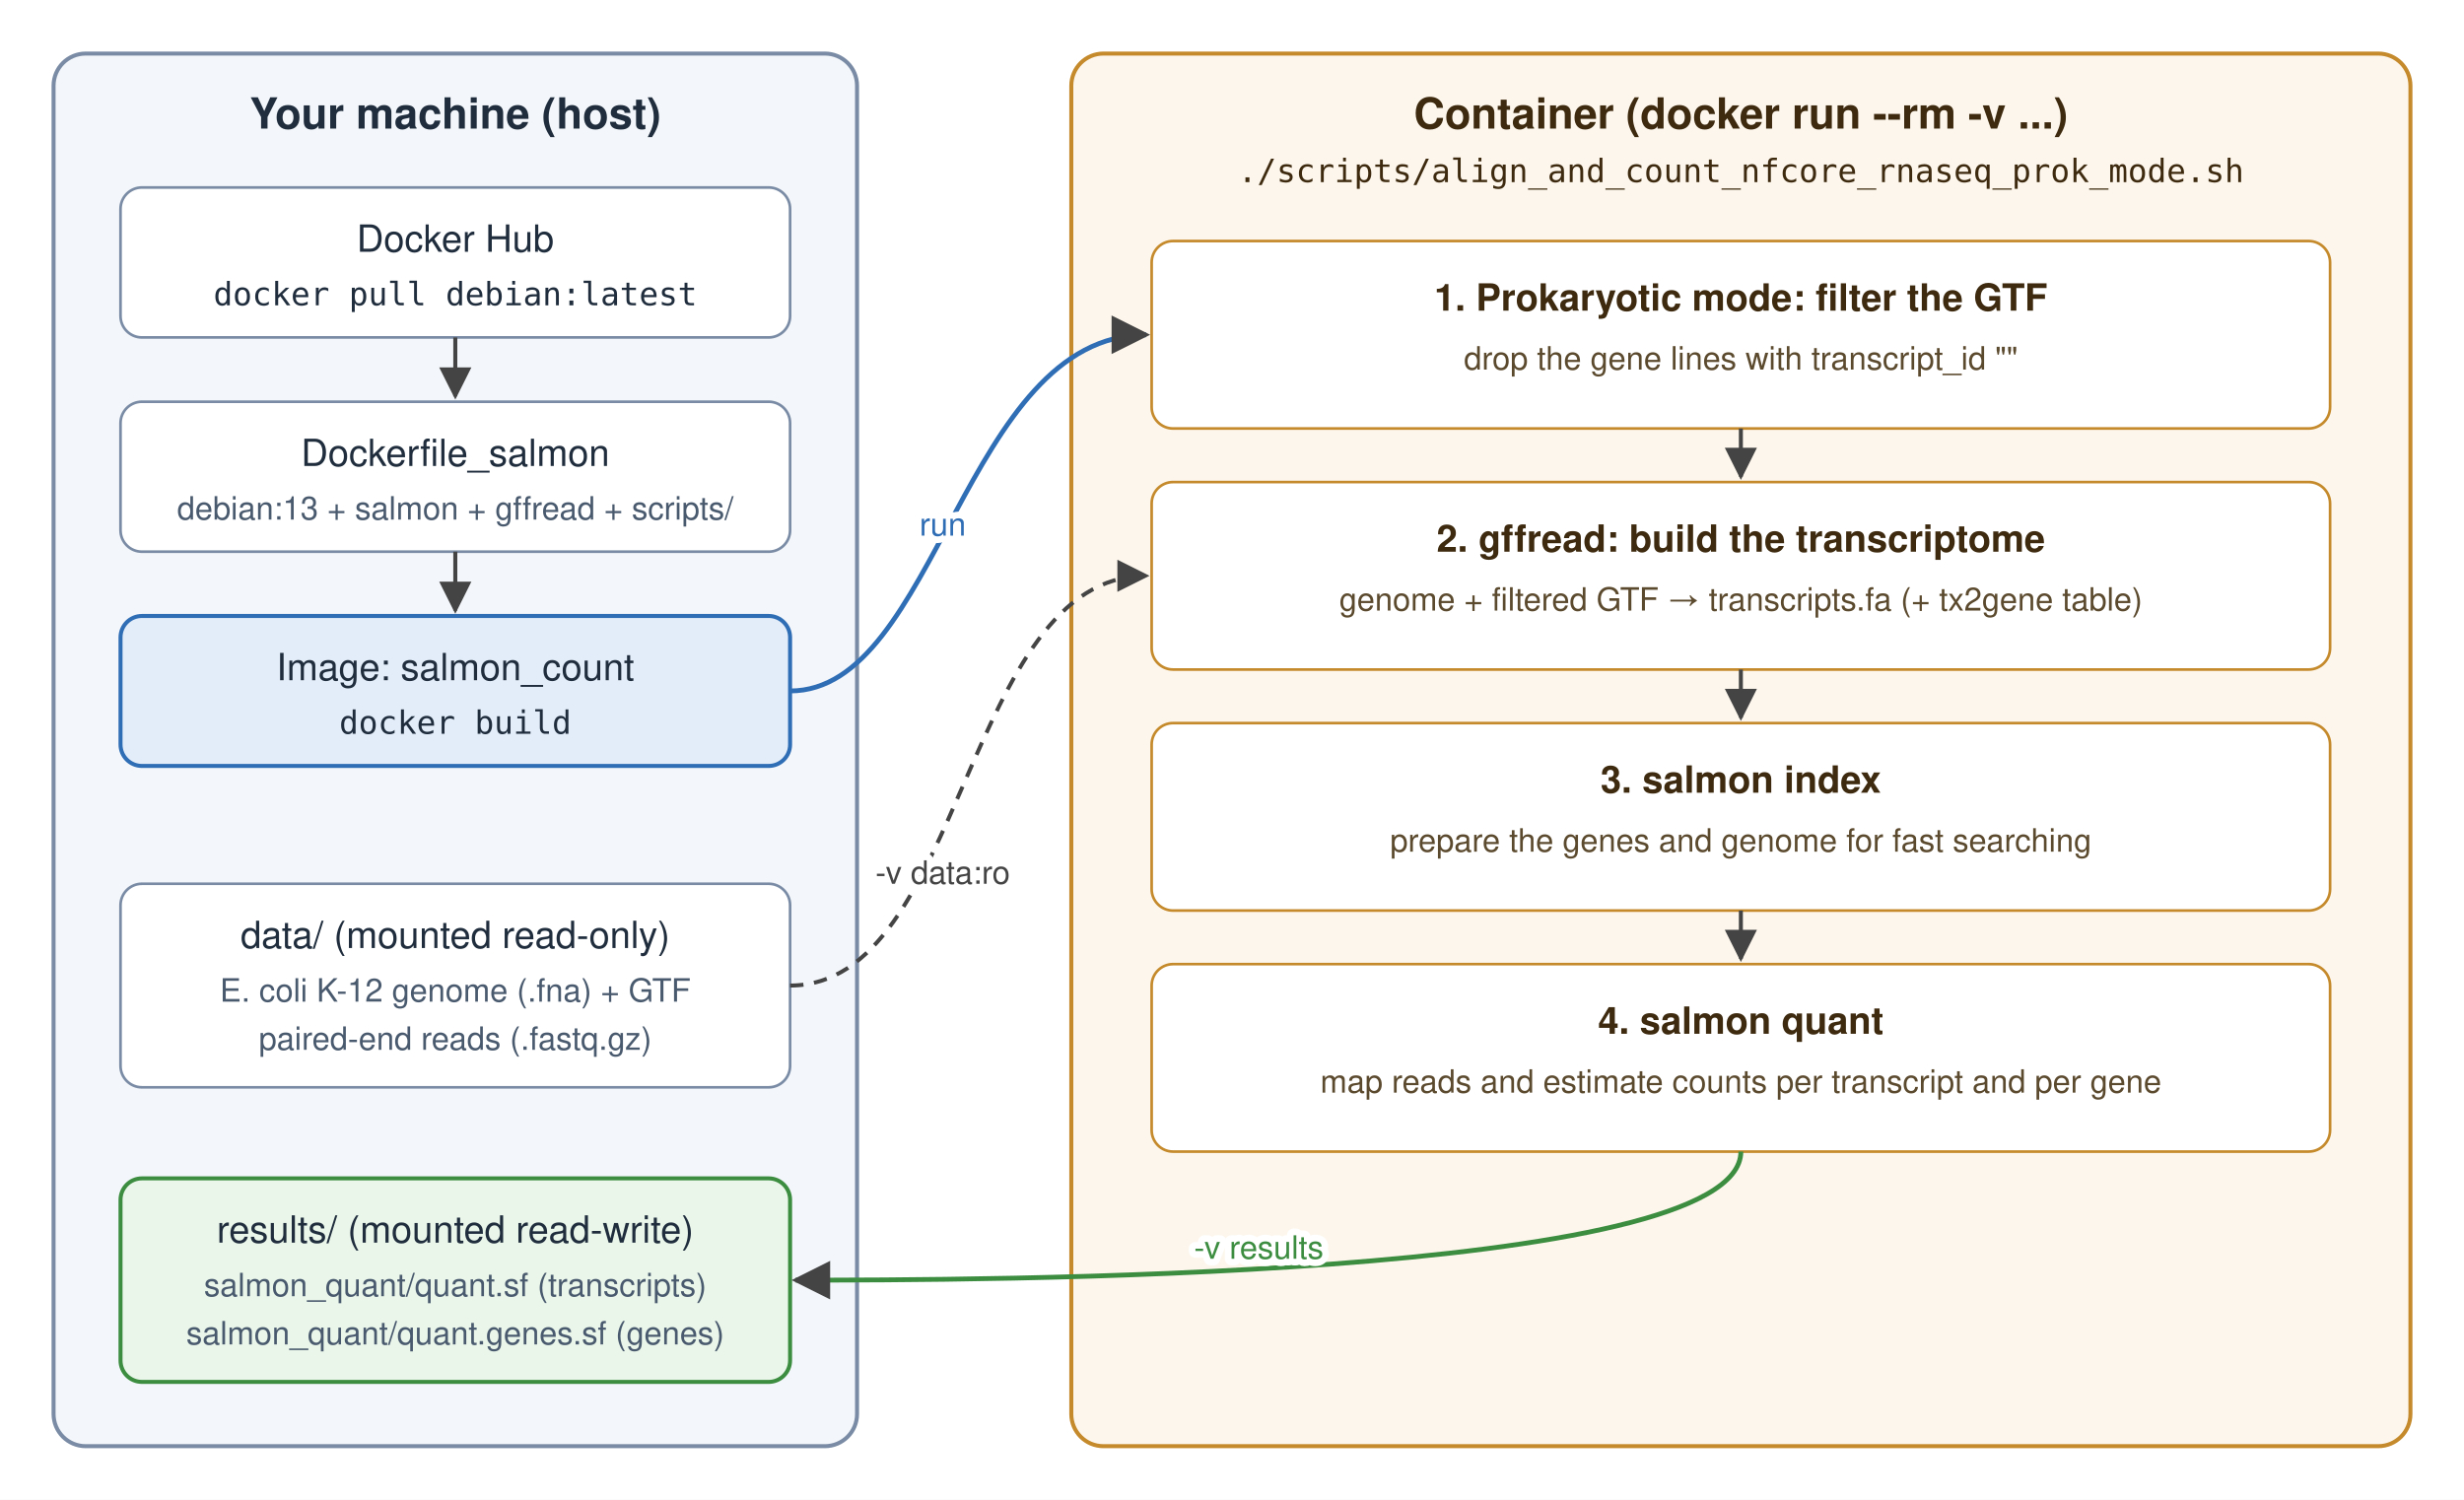
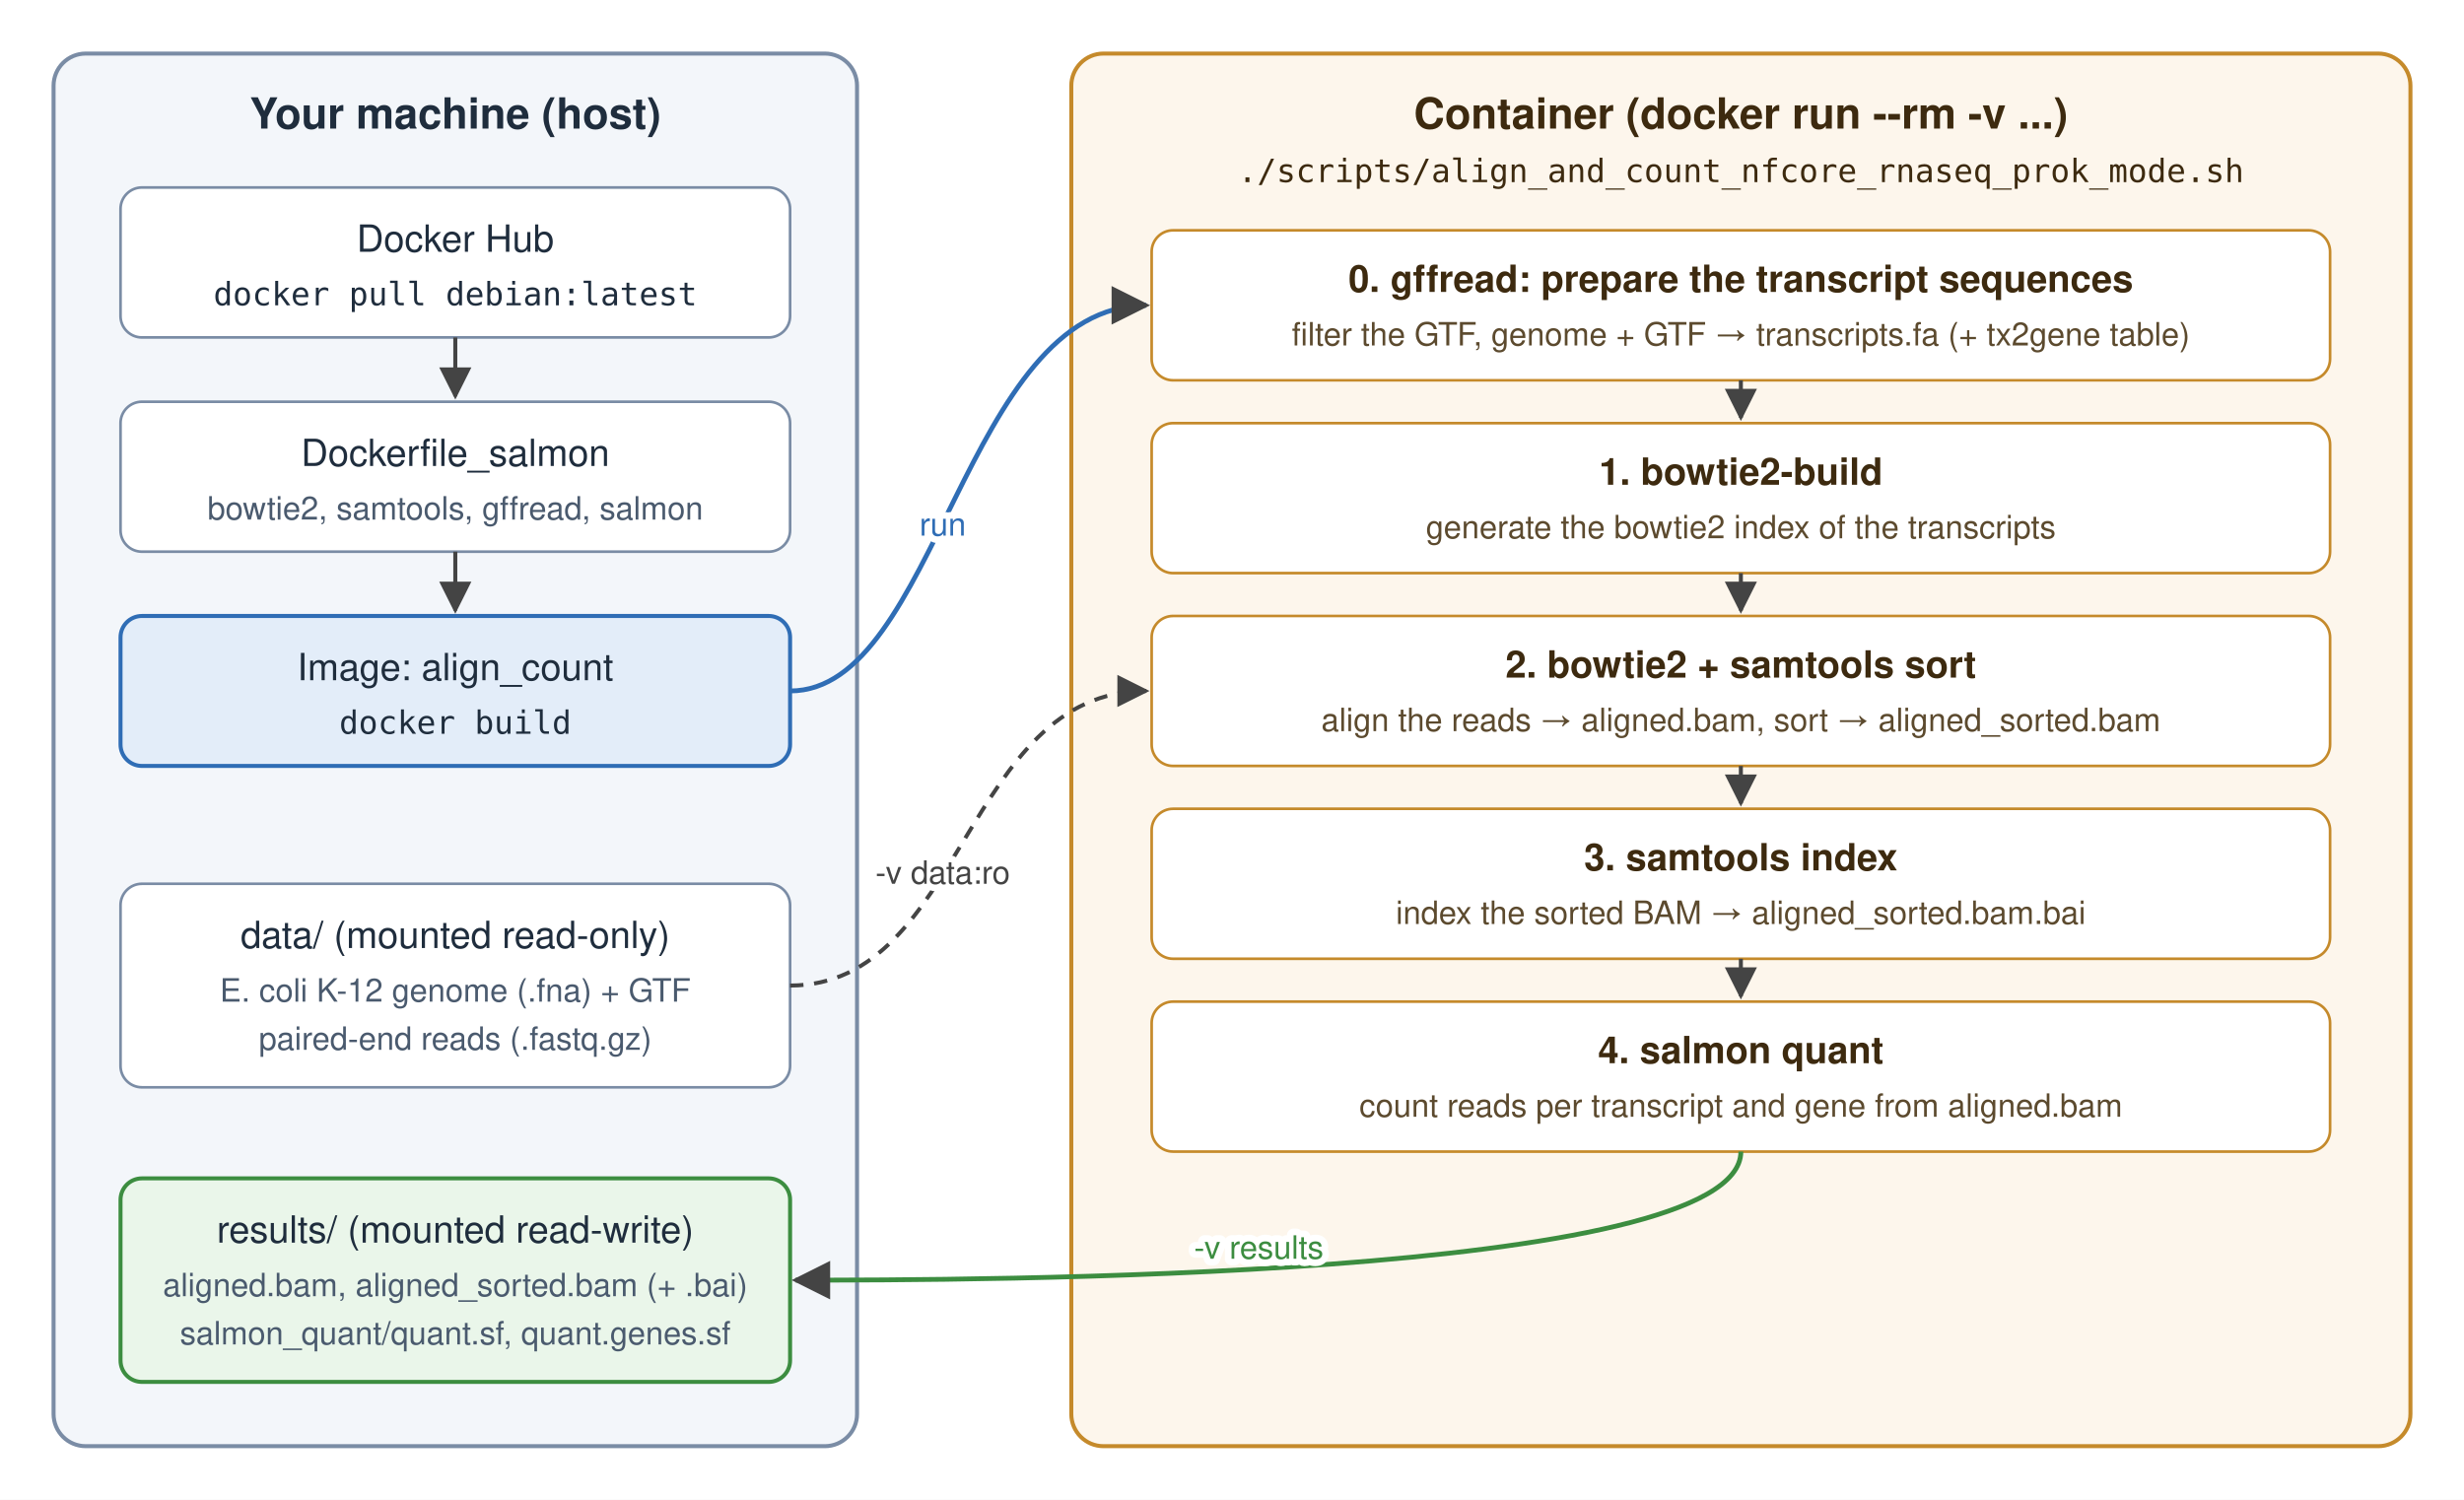
<svg xmlns="http://www.w3.org/2000/svg" viewBox="0 0 920 560" width="920" height="560" font-family="Helvetica, Arial, sans-serif" font-size="14">
  <defs>
    <marker id="arrow" viewBox="0 0 10 10" refX="9" refY="5" markerWidth="8" markerHeight="8" orient="auto-start-reverse">
      <path d="M0,0 L10,5 L0,10 z" fill="#444" />
    </marker>
  </defs>
  <rect x="0" y="0" width="920" height="560" fill="#ffffff" />
  <rect x="20" y="20" width="300" height="520" rx="12" fill="#f3f6fa" stroke="#7a8ca5" stroke-width="1.5" />
  <text x="170" y="48" text-anchor="middle" font-weight="bold" font-size="16" fill="#1f2d3d">Your machine (host)</text>
  <rect x="45" y="70" width="250" height="56" rx="8" fill="#ffffff" stroke="#7a8ca5" />
  <text x="170" y="94" text-anchor="middle" fill="#1f2d3d">Docker Hub</text>
  <text x="170" y="114" text-anchor="middle" font-family="Menlo, monospace" font-size="12" fill="#1f2d3d">docker pull debian:latest</text>
  <rect x="45" y="150" width="250" height="56" rx="8" fill="#ffffff" stroke="#7a8ca5" />
  <text x="170" y="174" text-anchor="middle" fill="#1f2d3d">Dockerfile_salmon</text>
-   <text x="170" y="194" text-anchor="middle" font-size="12" fill="#4a5a6e">debian:13 + salmon + gffread + scripts/</text>
+   <text x="170" y="194" text-anchor="middle" font-size="12" fill="#4a5a6e">bowtie2, samtools, gffread, salmon</text>
  <rect x="45" y="230" width="250" height="56" rx="8" fill="#e3edf9" stroke="#2f6db5" stroke-width="1.5" />
-   <text x="170" y="254" text-anchor="middle" fill="#1f2d3d">Image: salmon_count</text>
+   <text x="170" y="254" text-anchor="middle" fill="#1f2d3d">Image: align_count</text>
  <text x="170" y="274" text-anchor="middle" font-family="Menlo, monospace" font-size="12" fill="#1f2d3d">docker build</text>
  <rect x="45" y="330" width="250" height="76" rx="8" fill="#ffffff" stroke="#7a8ca5" />
  <text x="170" y="354" text-anchor="middle" fill="#1f2d3d">data/  (mounted read-only)</text>
  <text x="170" y="374" text-anchor="middle" font-size="12" fill="#4a5a6e">E. coli K-12 genome (.fna) + GTF</text>
  <text x="170" y="392" text-anchor="middle" font-size="12" fill="#4a5a6e">paired-end reads (.fastq.gz)</text>
  <rect x="45" y="440" width="250" height="76" rx="8" fill="#eaf6ea" stroke="#3c8d40" stroke-width="1.5" />
  <text x="170" y="464" text-anchor="middle" fill="#1f2d3d">results/  (mounted read-write)</text>
-   <text x="170" y="484" text-anchor="middle" font-size="12" fill="#4a5a6e">salmon_quant/quant.sf (transcripts)</text>
-   <text x="170" y="502" text-anchor="middle" font-size="12" fill="#4a5a6e">salmon_quant/quant.genes.sf (genes)</text>
+   <text x="170" y="484" text-anchor="middle" font-size="12" fill="#4a5a6e">aligned.bam, aligned_sorted.bam (+ .bai)</text>
+   <text x="170" y="502" text-anchor="middle" font-size="12" fill="#4a5a6e">salmon_quant/quant.sf, quant.genes.sf</text>
  <line x1="170" y1="126" x2="170" y2="148" stroke="#444" stroke-width="1.5" marker-end="url(#arrow)" />
  <line x1="170" y1="206" x2="170" y2="228" stroke="#444" stroke-width="1.5" marker-end="url(#arrow)" />
  <rect x="400" y="20" width="500" height="520" rx="12" fill="#fdf6ec" stroke="#c58a2b" stroke-width="1.5" />
  <text x="650" y="48" text-anchor="middle" font-weight="bold" font-size="16" fill="#3d2a0f">Container (docker run --rm -v ...)</text>
  <text x="650" y="68" text-anchor="middle" font-family="Menlo, monospace" font-size="12" fill="#3d2a0f">./scripts/align_and_count_nfcore_rnaseq_prok_mode.sh</text>
-   <rect x="430" y="90" width="440" height="70" rx="8" fill="#ffffff" stroke="#c58a2b" />
-   <text x="650" y="116" text-anchor="middle" font-weight="bold" fill="#3d2a0f">1. Prokaryotic mode: filter the GTF</text>
-   <text x="650" y="138" text-anchor="middle" font-size="12" fill="#5c4a2e">drop the gene lines with transcript_id ""</text>
-   <rect x="430" y="180" width="440" height="70" rx="8" fill="#ffffff" stroke="#c58a2b" />
-   <text x="650" y="206" text-anchor="middle" font-weight="bold" fill="#3d2a0f">2. gffread: build the transcriptome</text>
-   <text x="650" y="228" text-anchor="middle" font-size="12" fill="#5c4a2e">genome + filtered GTF → transcripts.fa (+ tx2gene table)</text>
-   <rect x="430" y="270" width="440" height="70" rx="8" fill="#ffffff" stroke="#c58a2b" />
-   <text x="650" y="296" text-anchor="middle" font-weight="bold" fill="#3d2a0f">3. salmon index</text>
-   <text x="650" y="318" text-anchor="middle" font-size="12" fill="#5c4a2e">prepare the genes and genome for fast searching</text>
-   <rect x="430" y="360" width="440" height="70" rx="8" fill="#ffffff" stroke="#c58a2b" />
-   <text x="650" y="386" text-anchor="middle" font-weight="bold" fill="#3d2a0f">4. salmon quant</text>
-   <text x="650" y="408" text-anchor="middle" font-size="12" fill="#5c4a2e">map reads and estimate counts per transcript and per gene</text>
-   <line x1="650" y1="160" x2="650" y2="178" stroke="#444" stroke-width="1.5" marker-end="url(#arrow)" />
-   <line x1="650" y1="250" x2="650" y2="268" stroke="#444" stroke-width="1.5" marker-end="url(#arrow)" />
-   <line x1="650" y1="340" x2="650" y2="358" stroke="#444" stroke-width="1.5" marker-end="url(#arrow)" />
-   <path d="M295,258 C350,258 360,125 428,125" fill="none" stroke="#2f6db5" stroke-width="1.8" marker-end="url(#arrow)" />
+   <rect x="430" y="86" width="440" height="56" rx="8" fill="#ffffff" stroke="#c58a2b" />
+   <text x="650" y="109" text-anchor="middle" font-weight="bold" fill="#3d2a0f">0. gffread: prepare the transcript sequences</text>
+   <text x="650" y="129" text-anchor="middle" font-size="12" fill="#5c4a2e">filter the GTF, genome + GTF → transcripts.fa (+ tx2gene table)</text>
+   <rect x="430" y="158" width="440" height="56" rx="8" fill="#ffffff" stroke="#c58a2b" />
+   <text x="650" y="181" text-anchor="middle" font-weight="bold" fill="#3d2a0f">1. bowtie2-build</text>
+   <text x="650" y="201" text-anchor="middle" font-size="12" fill="#5c4a2e">generate the bowtie2 index of the transcripts</text>
+   <rect x="430" y="230" width="440" height="56" rx="8" fill="#ffffff" stroke="#c58a2b" />
+   <text x="650" y="253" text-anchor="middle" font-weight="bold" fill="#3d2a0f">2. bowtie2 + samtools sort</text>
+   <text x="650" y="273" text-anchor="middle" font-size="12" fill="#5c4a2e">align the reads → aligned.bam, sort → aligned_sorted.bam</text>
+   <rect x="430" y="302" width="440" height="56" rx="8" fill="#ffffff" stroke="#c58a2b" />
+   <text x="650" y="325" text-anchor="middle" font-weight="bold" fill="#3d2a0f">3. samtools index</text>
+   <text x="650" y="345" text-anchor="middle" font-size="12" fill="#5c4a2e">index the sorted BAM → aligned_sorted.bam.bai</text>
+   <rect x="430" y="374" width="440" height="56" rx="8" fill="#ffffff" stroke="#c58a2b" />
+   <text x="650" y="397" text-anchor="middle" font-weight="bold" fill="#3d2a0f">4. salmon quant</text>
+   <text x="650" y="417" text-anchor="middle" font-size="12" fill="#5c4a2e">count reads per transcript and gene from aligned.bam</text>
+   <line x1="650" y1="142" x2="650" y2="156" stroke="#444" stroke-width="1.5" marker-end="url(#arrow)" />
+   <line x1="650" y1="214" x2="650" y2="228" stroke="#444" stroke-width="1.5" marker-end="url(#arrow)" />
+   <line x1="650" y1="286" x2="650" y2="300" stroke="#444" stroke-width="1.5" marker-end="url(#arrow)" />
+   <line x1="650" y1="358" x2="650" y2="372" stroke="#444" stroke-width="1.5" marker-end="url(#arrow)" />
+   <path d="M295,258 C350,258 360,114 428,114" fill="none" stroke="#2f6db5" stroke-width="1.8" marker-end="url(#arrow)" />
  <text x="352" y="200" text-anchor="middle" font-size="12" paint-order="stroke" stroke="#ffffff" stroke-width="5" stroke-linejoin="round" fill="#2f6db5">run</text>
-   <path d="M295,368 C360,368 360,215 428,215" fill="none" stroke="#444" stroke-width="1.5" stroke-dasharray="5,4" marker-end="url(#arrow)" />
+   <path d="M295,368 C360,368 360,258 428,258" fill="none" stroke="#444" stroke-width="1.5" stroke-dasharray="5,4" marker-end="url(#arrow)" />
  <text x="352" y="330" text-anchor="middle" font-size="12" paint-order="stroke" stroke="#ffffff" stroke-width="5" stroke-linejoin="round" fill="#444">-v data:ro</text>
  <path d="M650,430 C650,478 360,478 297,478" fill="none" stroke="#3c8d40" stroke-width="1.8" marker-end="url(#arrow)" />
  <text x="470" y="470" text-anchor="middle" font-size="12" paint-order="stroke" stroke="#ffffff" stroke-width="5" stroke-linejoin="round" fill="#3c8d40">-v results</text>
</svg>
